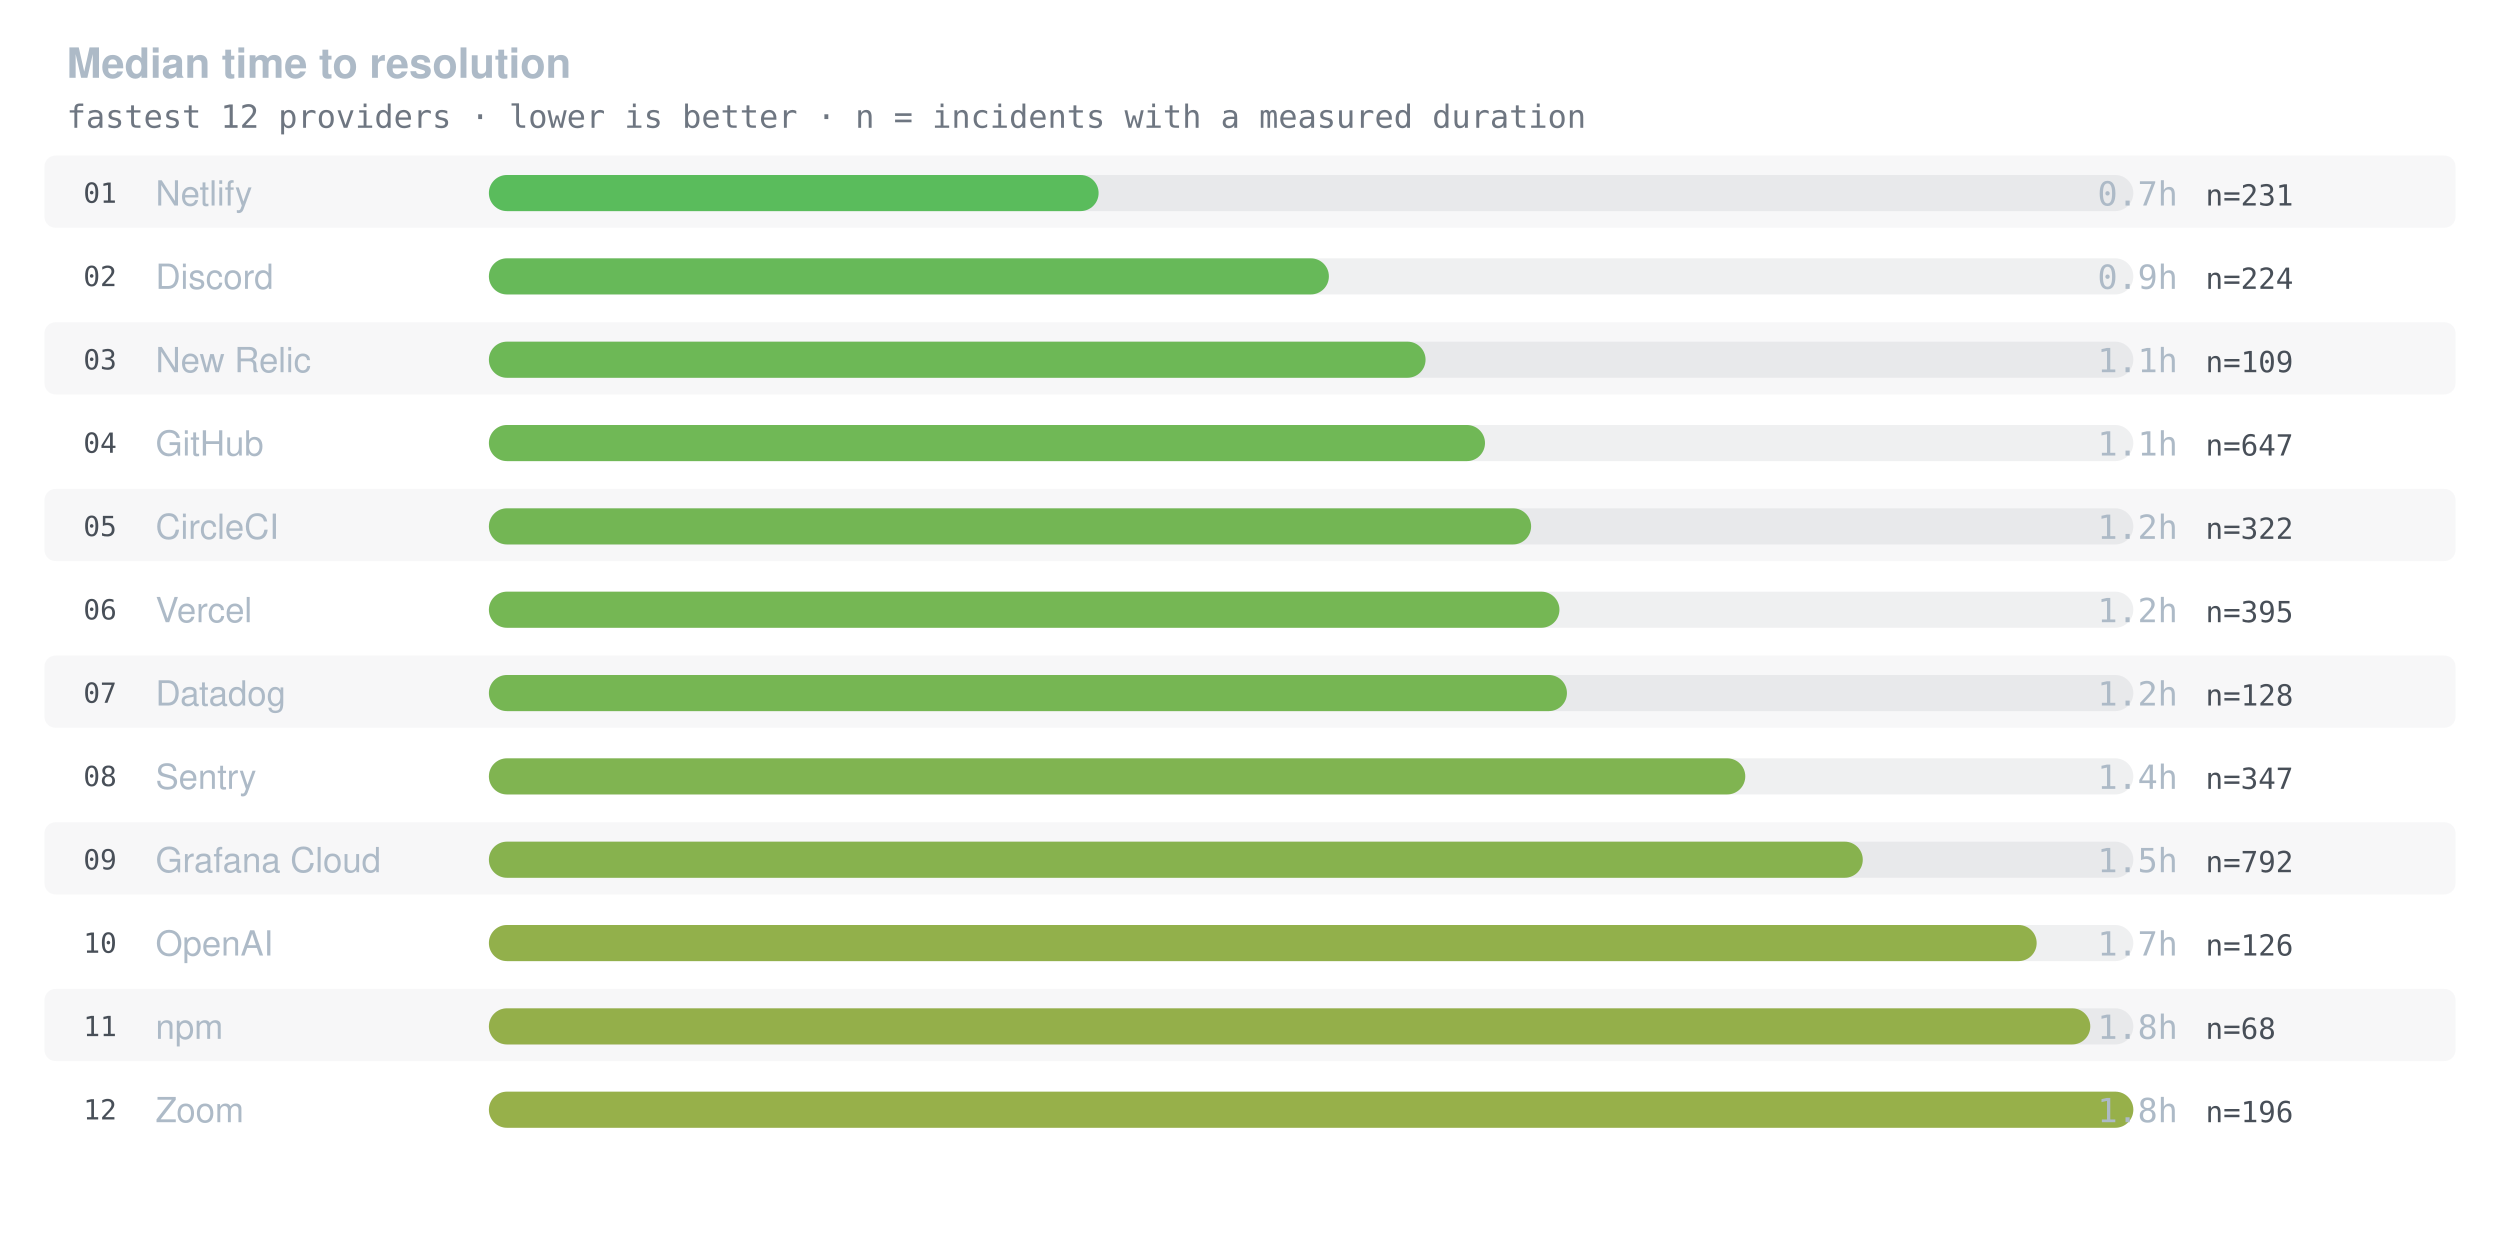
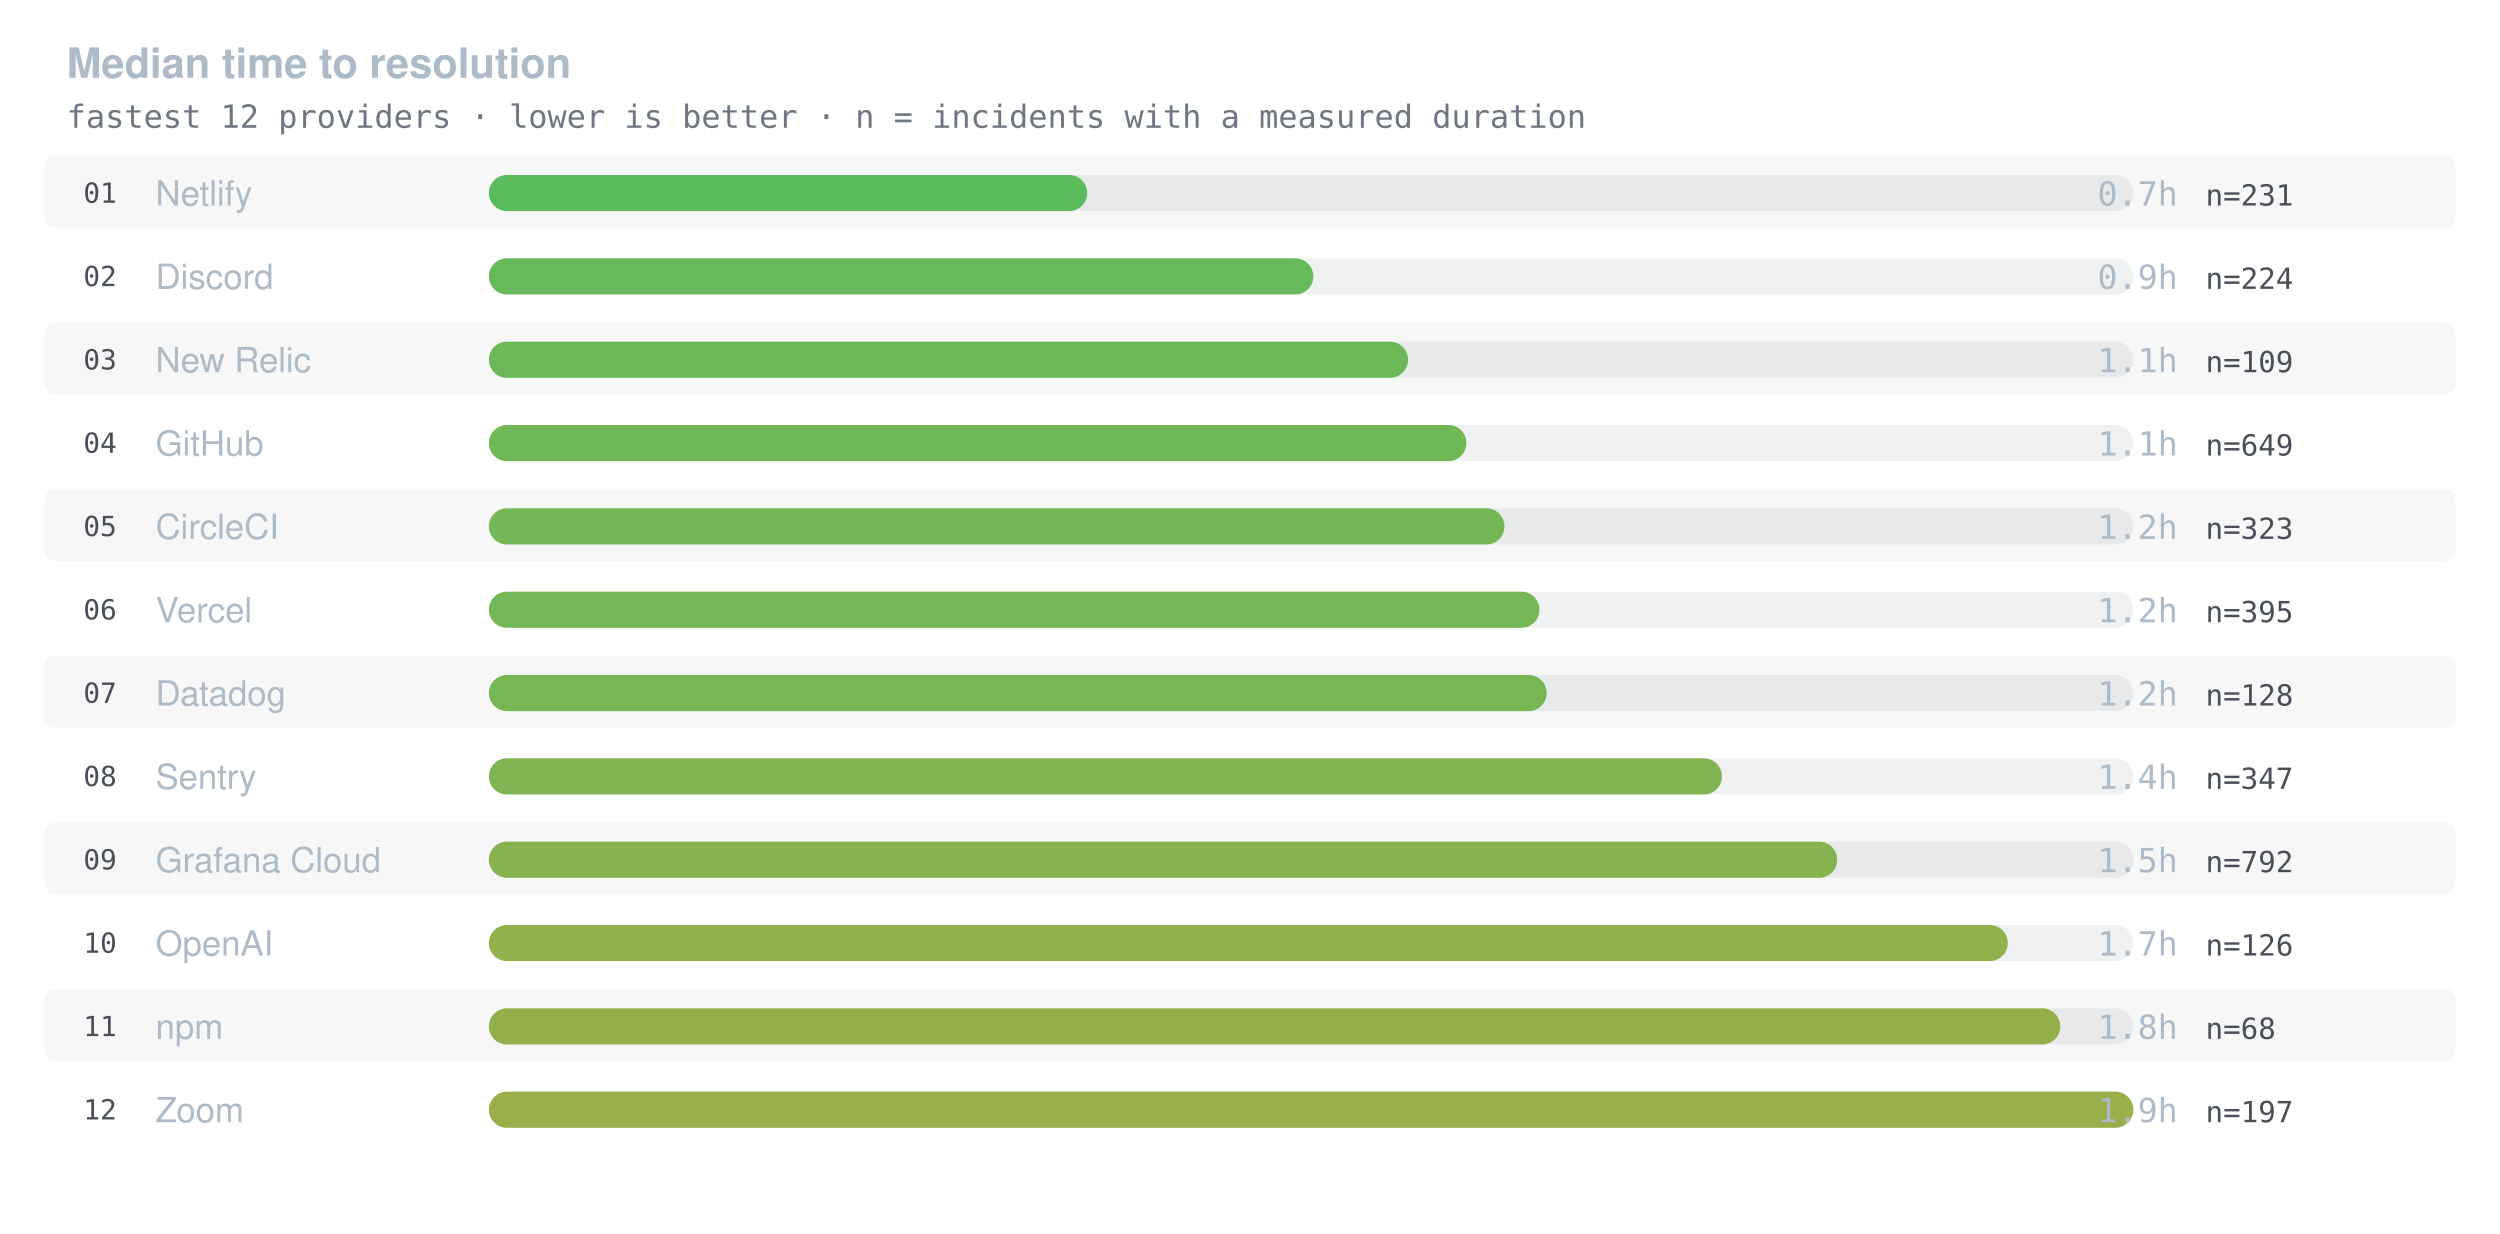
<svg xmlns="http://www.w3.org/2000/svg" viewBox="0 0 900 444" width="900" height="444" role="img">
  <text x="24" y="28" fill="#adbac7" font-size="15" font-family="-apple-system,BlinkMacSystemFont,Segoe UI,Helvetica,Arial,sans-serif" font-weight="600">Median time to resolution</text>
  <text x="24" y="46" fill="#6e7681" font-size="11.5" font-family="ui-monospace,SFMono-Regular,Menlo,Consolas,monospace">fastest 12 providers · lower is better · n = incidents with a measured duration</text>
  <rect x="16" y="56" width="868" height="26" rx="4" fill="#6e7681" opacity="0.055" />
  <text x="30" y="73" fill="#484f58" font-size="10" font-family="ui-monospace,SFMono-Regular,Menlo,Consolas,monospace">01</text>
  <text x="56" y="74" fill="#adbac7" font-size="12.5" font-family="-apple-system,BlinkMacSystemFont,Segoe UI,Helvetica,Arial,sans-serif">Netlify</text>
  <rect x="176" y="63" width="592" height="13" rx="6.5" fill="#6e7681" opacity="0.11" />
-   <rect x="176" y="63" width="219.5" height="13" rx="6.5" fill="#4ab74d" opacity="0.9" />
+   <rect x="176" y="63" width="215.4" height="13" rx="6.5" fill="#4ab74d" opacity="0.9" />
  <text x="784" y="74" fill="#adbac7" font-size="12" font-family="ui-monospace,SFMono-Regular,Menlo,Consolas,monospace" text-anchor="end">0.7h</text>
  <text x="794" y="74" fill="#484f58" font-size="10.5" font-family="ui-monospace,SFMono-Regular,Menlo,Consolas,monospace">n=231</text>
  <text x="30" y="103" fill="#484f58" font-size="10" font-family="ui-monospace,SFMono-Regular,Menlo,Consolas,monospace">02</text>
  <text x="56" y="104" fill="#adbac7" font-size="12.5" font-family="-apple-system,BlinkMacSystemFont,Segoe UI,Helvetica,Arial,sans-serif">Discord</text>
  <rect x="176" y="93" width="592" height="13" rx="6.5" fill="#6e7681" opacity="0.11" />
-   <rect x="176" y="93" width="302.4" height="13" rx="6.5" fill="#59b348" opacity="0.9" />
+   <rect x="176" y="93" width="296.8" height="13" rx="6.5" fill="#59b348" opacity="0.9" />
  <text x="784" y="104" fill="#adbac7" font-size="12" font-family="ui-monospace,SFMono-Regular,Menlo,Consolas,monospace" text-anchor="end">0.9h</text>
  <text x="794" y="104" fill="#484f58" font-size="10.5" font-family="ui-monospace,SFMono-Regular,Menlo,Consolas,monospace">n=224</text>
  <rect x="16" y="116" width="868" height="26" rx="4" fill="#6e7681" opacity="0.055" />
  <text x="30" y="133" fill="#484f58" font-size="10" font-family="ui-monospace,SFMono-Regular,Menlo,Consolas,monospace">03</text>
  <text x="56" y="134" fill="#adbac7" font-size="12.5" font-family="-apple-system,BlinkMacSystemFont,Segoe UI,Helvetica,Arial,sans-serif">New Relic</text>
  <rect x="176" y="123" width="592" height="13" rx="6.5" fill="#6e7681" opacity="0.11" />
-   <rect x="176" y="123" width="337.2" height="13" rx="6.5" fill="#5fb246" opacity="0.9" />
+   <rect x="176" y="123" width="330.9" height="13" rx="6.5" fill="#5fb246" opacity="0.9" />
  <text x="784" y="134" fill="#adbac7" font-size="12" font-family="ui-monospace,SFMono-Regular,Menlo,Consolas,monospace" text-anchor="end">1.1h</text>
  <text x="794" y="134" fill="#484f58" font-size="10.5" font-family="ui-monospace,SFMono-Regular,Menlo,Consolas,monospace">n=109</text>
  <text x="30" y="163" fill="#484f58" font-size="10" font-family="ui-monospace,SFMono-Regular,Menlo,Consolas,monospace">04</text>
  <text x="56" y="164" fill="#adbac7" font-size="12.5" font-family="-apple-system,BlinkMacSystemFont,Segoe UI,Helvetica,Arial,sans-serif">GitHub</text>
  <rect x="176" y="153" width="592" height="13" rx="6.5" fill="#6e7681" opacity="0.11" />
-   <rect x="176" y="153" width="358.6" height="13" rx="6.5" fill="#63b145" opacity="0.9" />
+   <rect x="176" y="153" width="351.9" height="13" rx="6.5" fill="#63b145" opacity="0.9" />
  <text x="784" y="164" fill="#adbac7" font-size="12" font-family="ui-monospace,SFMono-Regular,Menlo,Consolas,monospace" text-anchor="end">1.1h</text>
-   <text x="794" y="164" fill="#484f58" font-size="10.5" font-family="ui-monospace,SFMono-Regular,Menlo,Consolas,monospace">n=647</text>
+   <text x="794" y="164" fill="#484f58" font-size="10.5" font-family="ui-monospace,SFMono-Regular,Menlo,Consolas,monospace">n=649</text>
  <rect x="16" y="176" width="868" height="26" rx="4" fill="#6e7681" opacity="0.055" />
  <text x="30" y="193" fill="#484f58" font-size="10" font-family="ui-monospace,SFMono-Regular,Menlo,Consolas,monospace">05</text>
  <text x="56" y="194" fill="#adbac7" font-size="12.5" font-family="-apple-system,BlinkMacSystemFont,Segoe UI,Helvetica,Arial,sans-serif">CircleCI</text>
  <rect x="176" y="183" width="592" height="13" rx="6.5" fill="#6e7681" opacity="0.11" />
-   <rect x="176" y="183" width="375.2" height="13" rx="6.5" fill="#66b044" opacity="0.9" />
+   <rect x="176" y="183" width="365.6" height="13" rx="6.5" fill="#66b144" opacity="0.9" />
  <text x="784" y="194" fill="#adbac7" font-size="12" font-family="ui-monospace,SFMono-Regular,Menlo,Consolas,monospace" text-anchor="end">1.2h</text>
-   <text x="794" y="194" fill="#484f58" font-size="10.5" font-family="ui-monospace,SFMono-Regular,Menlo,Consolas,monospace">n=322</text>
+   <text x="794" y="194" fill="#484f58" font-size="10.5" font-family="ui-monospace,SFMono-Regular,Menlo,Consolas,monospace">n=323</text>
  <text x="30" y="223" fill="#484f58" font-size="10" font-family="ui-monospace,SFMono-Regular,Menlo,Consolas,monospace">06</text>
  <text x="56" y="224" fill="#adbac7" font-size="12.5" font-family="-apple-system,BlinkMacSystemFont,Segoe UI,Helvetica,Arial,sans-serif">Vercel</text>
  <rect x="176" y="213" width="592" height="13" rx="6.5" fill="#6e7681" opacity="0.11" />
-   <rect x="176" y="213" width="385.4" height="13" rx="6.5" fill="#68b043" opacity="0.9" />
+   <rect x="176" y="213" width="378.2" height="13" rx="6.5" fill="#68b043" opacity="0.9" />
  <text x="784" y="224" fill="#adbac7" font-size="12" font-family="ui-monospace,SFMono-Regular,Menlo,Consolas,monospace" text-anchor="end">1.2h</text>
  <text x="794" y="224" fill="#484f58" font-size="10.5" font-family="ui-monospace,SFMono-Regular,Menlo,Consolas,monospace">n=395</text>
  <rect x="16" y="236" width="868" height="26" rx="4" fill="#6e7681" opacity="0.055" />
  <text x="30" y="253" fill="#484f58" font-size="10" font-family="ui-monospace,SFMono-Regular,Menlo,Consolas,monospace">07</text>
  <text x="56" y="254" fill="#adbac7" font-size="12.5" font-family="-apple-system,BlinkMacSystemFont,Segoe UI,Helvetica,Arial,sans-serif">Datadog</text>
  <rect x="176" y="243" width="592" height="13" rx="6.5" fill="#6e7681" opacity="0.11" />
-   <rect x="176" y="243" width="388.1" height="13" rx="6.5" fill="#69b043" opacity="0.9" />
+   <rect x="176" y="243" width="380.8" height="13" rx="6.5" fill="#69b043" opacity="0.9" />
  <text x="784" y="254" fill="#adbac7" font-size="12" font-family="ui-monospace,SFMono-Regular,Menlo,Consolas,monospace" text-anchor="end">1.2h</text>
  <text x="794" y="254" fill="#484f58" font-size="10.5" font-family="ui-monospace,SFMono-Regular,Menlo,Consolas,monospace">n=128</text>
  <text x="30" y="283" fill="#484f58" font-size="10" font-family="ui-monospace,SFMono-Regular,Menlo,Consolas,monospace">08</text>
  <text x="56" y="284" fill="#adbac7" font-size="12.5" font-family="-apple-system,BlinkMacSystemFont,Segoe UI,Helvetica,Arial,sans-serif">Sentry</text>
  <rect x="176" y="273" width="592" height="13" rx="6.5" fill="#6e7681" opacity="0.11" />
-   <rect x="176" y="273" width="452.3" height="13" rx="6.5" fill="#74ad3f" opacity="0.9" />
+   <rect x="176" y="273" width="443.9" height="13" rx="6.5" fill="#74ad3f" opacity="0.9" />
  <text x="784" y="284" fill="#adbac7" font-size="12" font-family="ui-monospace,SFMono-Regular,Menlo,Consolas,monospace" text-anchor="end">1.4h</text>
  <text x="794" y="284" fill="#484f58" font-size="10.5" font-family="ui-monospace,SFMono-Regular,Menlo,Consolas,monospace">n=347</text>
  <rect x="16" y="296" width="868" height="26" rx="4" fill="#6e7681" opacity="0.055" />
  <text x="30" y="313" fill="#484f58" font-size="10" font-family="ui-monospace,SFMono-Regular,Menlo,Consolas,monospace">09</text>
  <text x="56" y="314" fill="#adbac7" font-size="12.5" font-family="-apple-system,BlinkMacSystemFont,Segoe UI,Helvetica,Arial,sans-serif">Grafana Cloud</text>
  <rect x="176" y="303" width="592" height="13" rx="6.5" fill="#6e7681" opacity="0.11" />
-   <rect x="176" y="303" width="494.6" height="13" rx="6.5" fill="#7cac3d" opacity="0.9" />
+   <rect x="176" y="303" width="485.4" height="13" rx="6.5" fill="#7cac3d" opacity="0.9" />
  <text x="784" y="314" fill="#adbac7" font-size="12" font-family="ui-monospace,SFMono-Regular,Menlo,Consolas,monospace" text-anchor="end">1.5h</text>
  <text x="794" y="314" fill="#484f58" font-size="10.5" font-family="ui-monospace,SFMono-Regular,Menlo,Consolas,monospace">n=792</text>
  <text x="30" y="343" fill="#484f58" font-size="10" font-family="ui-monospace,SFMono-Regular,Menlo,Consolas,monospace">10</text>
  <text x="56" y="344" fill="#adbac7" font-size="12.5" font-family="-apple-system,BlinkMacSystemFont,Segoe UI,Helvetica,Arial,sans-serif">OpenAI</text>
  <rect x="176" y="333" width="592" height="13" rx="6.5" fill="#6e7681" opacity="0.11" />
-   <rect x="176" y="333" width="557.2" height="13" rx="6.5" fill="#88a939" opacity="0.9" />
+   <rect x="176" y="333" width="546.8" height="13" rx="6.5" fill="#88a939" opacity="0.9" />
  <text x="784" y="344" fill="#adbac7" font-size="12" font-family="ui-monospace,SFMono-Regular,Menlo,Consolas,monospace" text-anchor="end">1.7h</text>
  <text x="794" y="344" fill="#484f58" font-size="10.5" font-family="ui-monospace,SFMono-Regular,Menlo,Consolas,monospace">n=126</text>
  <rect x="16" y="356" width="868" height="26" rx="4" fill="#6e7681" opacity="0.055" />
  <text x="30" y="373" fill="#484f58" font-size="10" font-family="ui-monospace,SFMono-Regular,Menlo,Consolas,monospace">11</text>
  <text x="56" y="374" fill="#adbac7" font-size="12.5" font-family="-apple-system,BlinkMacSystemFont,Segoe UI,Helvetica,Arial,sans-serif">npm</text>
  <rect x="176" y="363" width="592" height="13" rx="6.5" fill="#6e7681" opacity="0.11" />
-   <rect x="176" y="363" width="576.5" height="13" rx="6.5" fill="#8ba838" opacity="0.9" />
+   <rect x="176" y="363" width="565.7" height="13" rx="6.5" fill="#8ba838" opacity="0.9" />
  <text x="784" y="374" fill="#adbac7" font-size="12" font-family="ui-monospace,SFMono-Regular,Menlo,Consolas,monospace" text-anchor="end">1.8h</text>
  <text x="794" y="374" fill="#484f58" font-size="10.5" font-family="ui-monospace,SFMono-Regular,Menlo,Consolas,monospace">n=68</text>
  <text x="30" y="403" fill="#484f58" font-size="10" font-family="ui-monospace,SFMono-Regular,Menlo,Consolas,monospace">12</text>
  <text x="56" y="404" fill="#adbac7" font-size="12.5" font-family="-apple-system,BlinkMacSystemFont,Segoe UI,Helvetica,Arial,sans-serif">Zoom</text>
  <rect x="176" y="393" width="592" height="13" rx="6.5" fill="#6e7681" opacity="0.11" />
-   <rect x="176" y="393" width="592.0" height="13" rx="6.5" fill="#8ea837" opacity="0.9" />
-   <text x="784" y="404" fill="#adbac7" font-size="12" font-family="ui-monospace,SFMono-Regular,Menlo,Consolas,monospace" text-anchor="end">1.8h</text>
-   <text x="794" y="404" fill="#484f58" font-size="10.5" font-family="ui-monospace,SFMono-Regular,Menlo,Consolas,monospace">n=196</text>
+   <rect x="176" y="393" width="592.0" height="13" rx="6.5" fill="#90a737" opacity="0.9" />
+   <text x="784" y="404" fill="#adbac7" font-size="12" font-family="ui-monospace,SFMono-Regular,Menlo,Consolas,monospace" text-anchor="end">1.9h</text>
+   <text x="794" y="404" fill="#484f58" font-size="10.5" font-family="ui-monospace,SFMono-Regular,Menlo,Consolas,monospace">n=197</text>
</svg>
